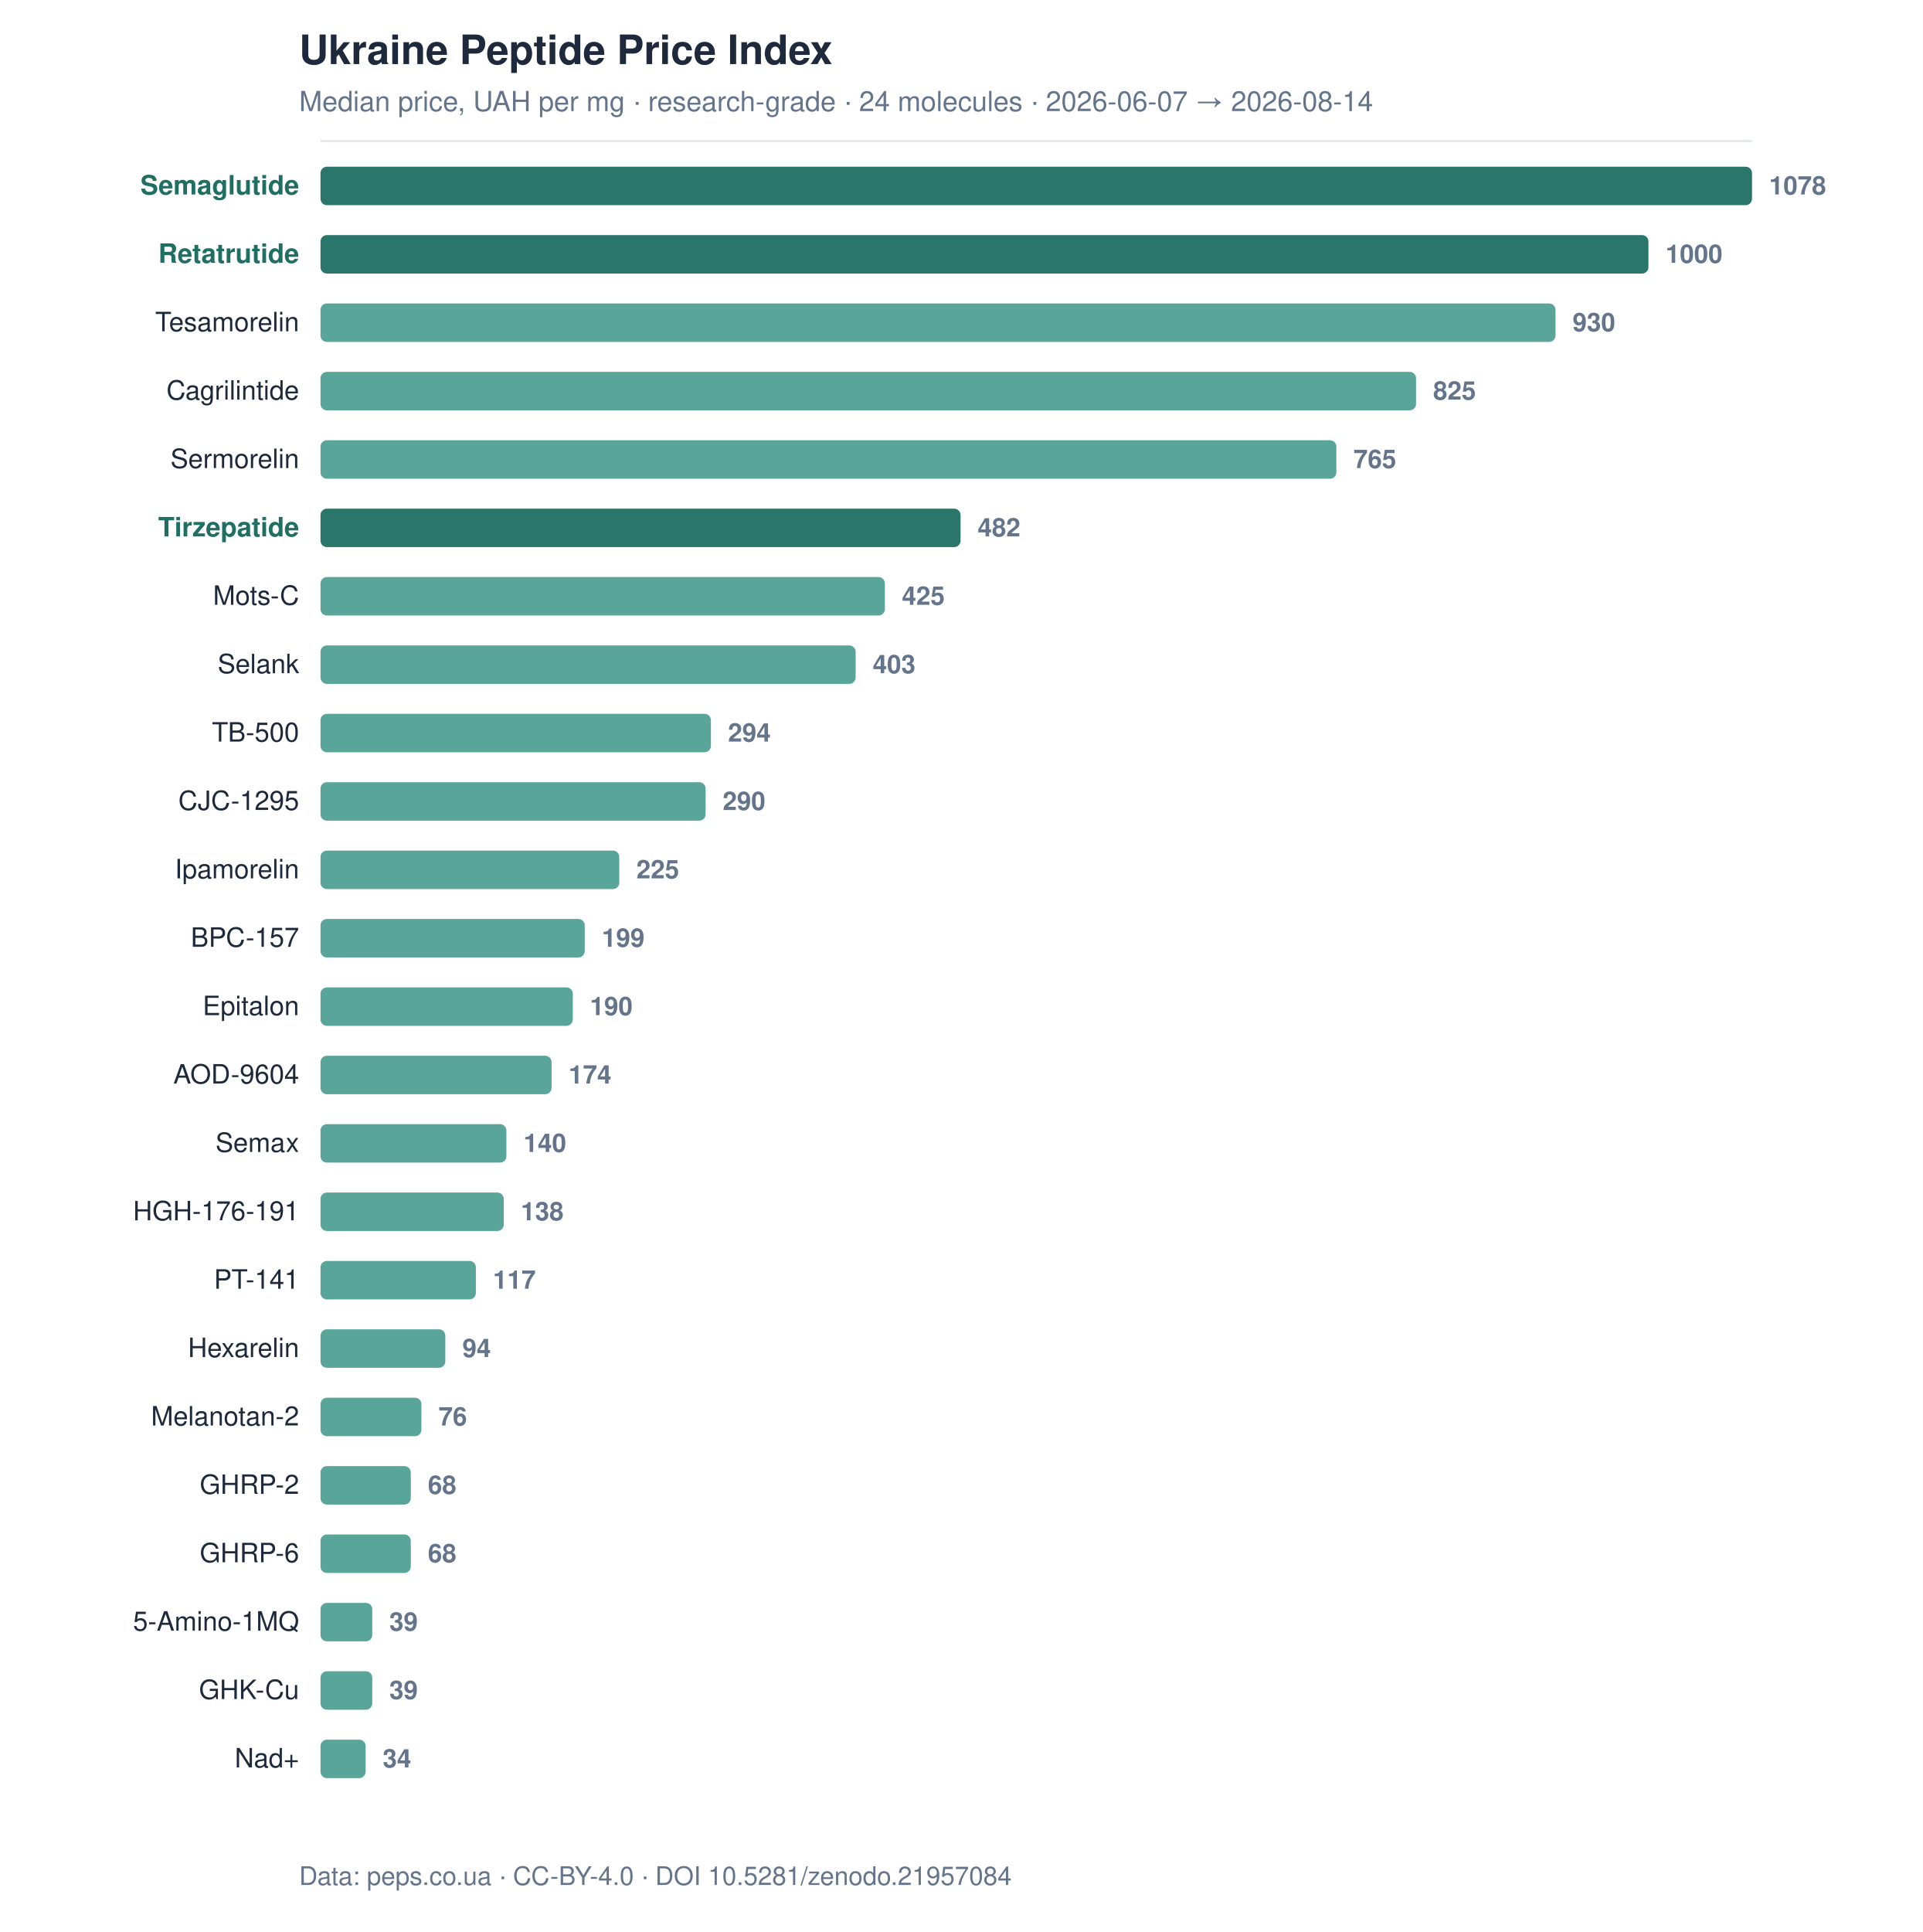
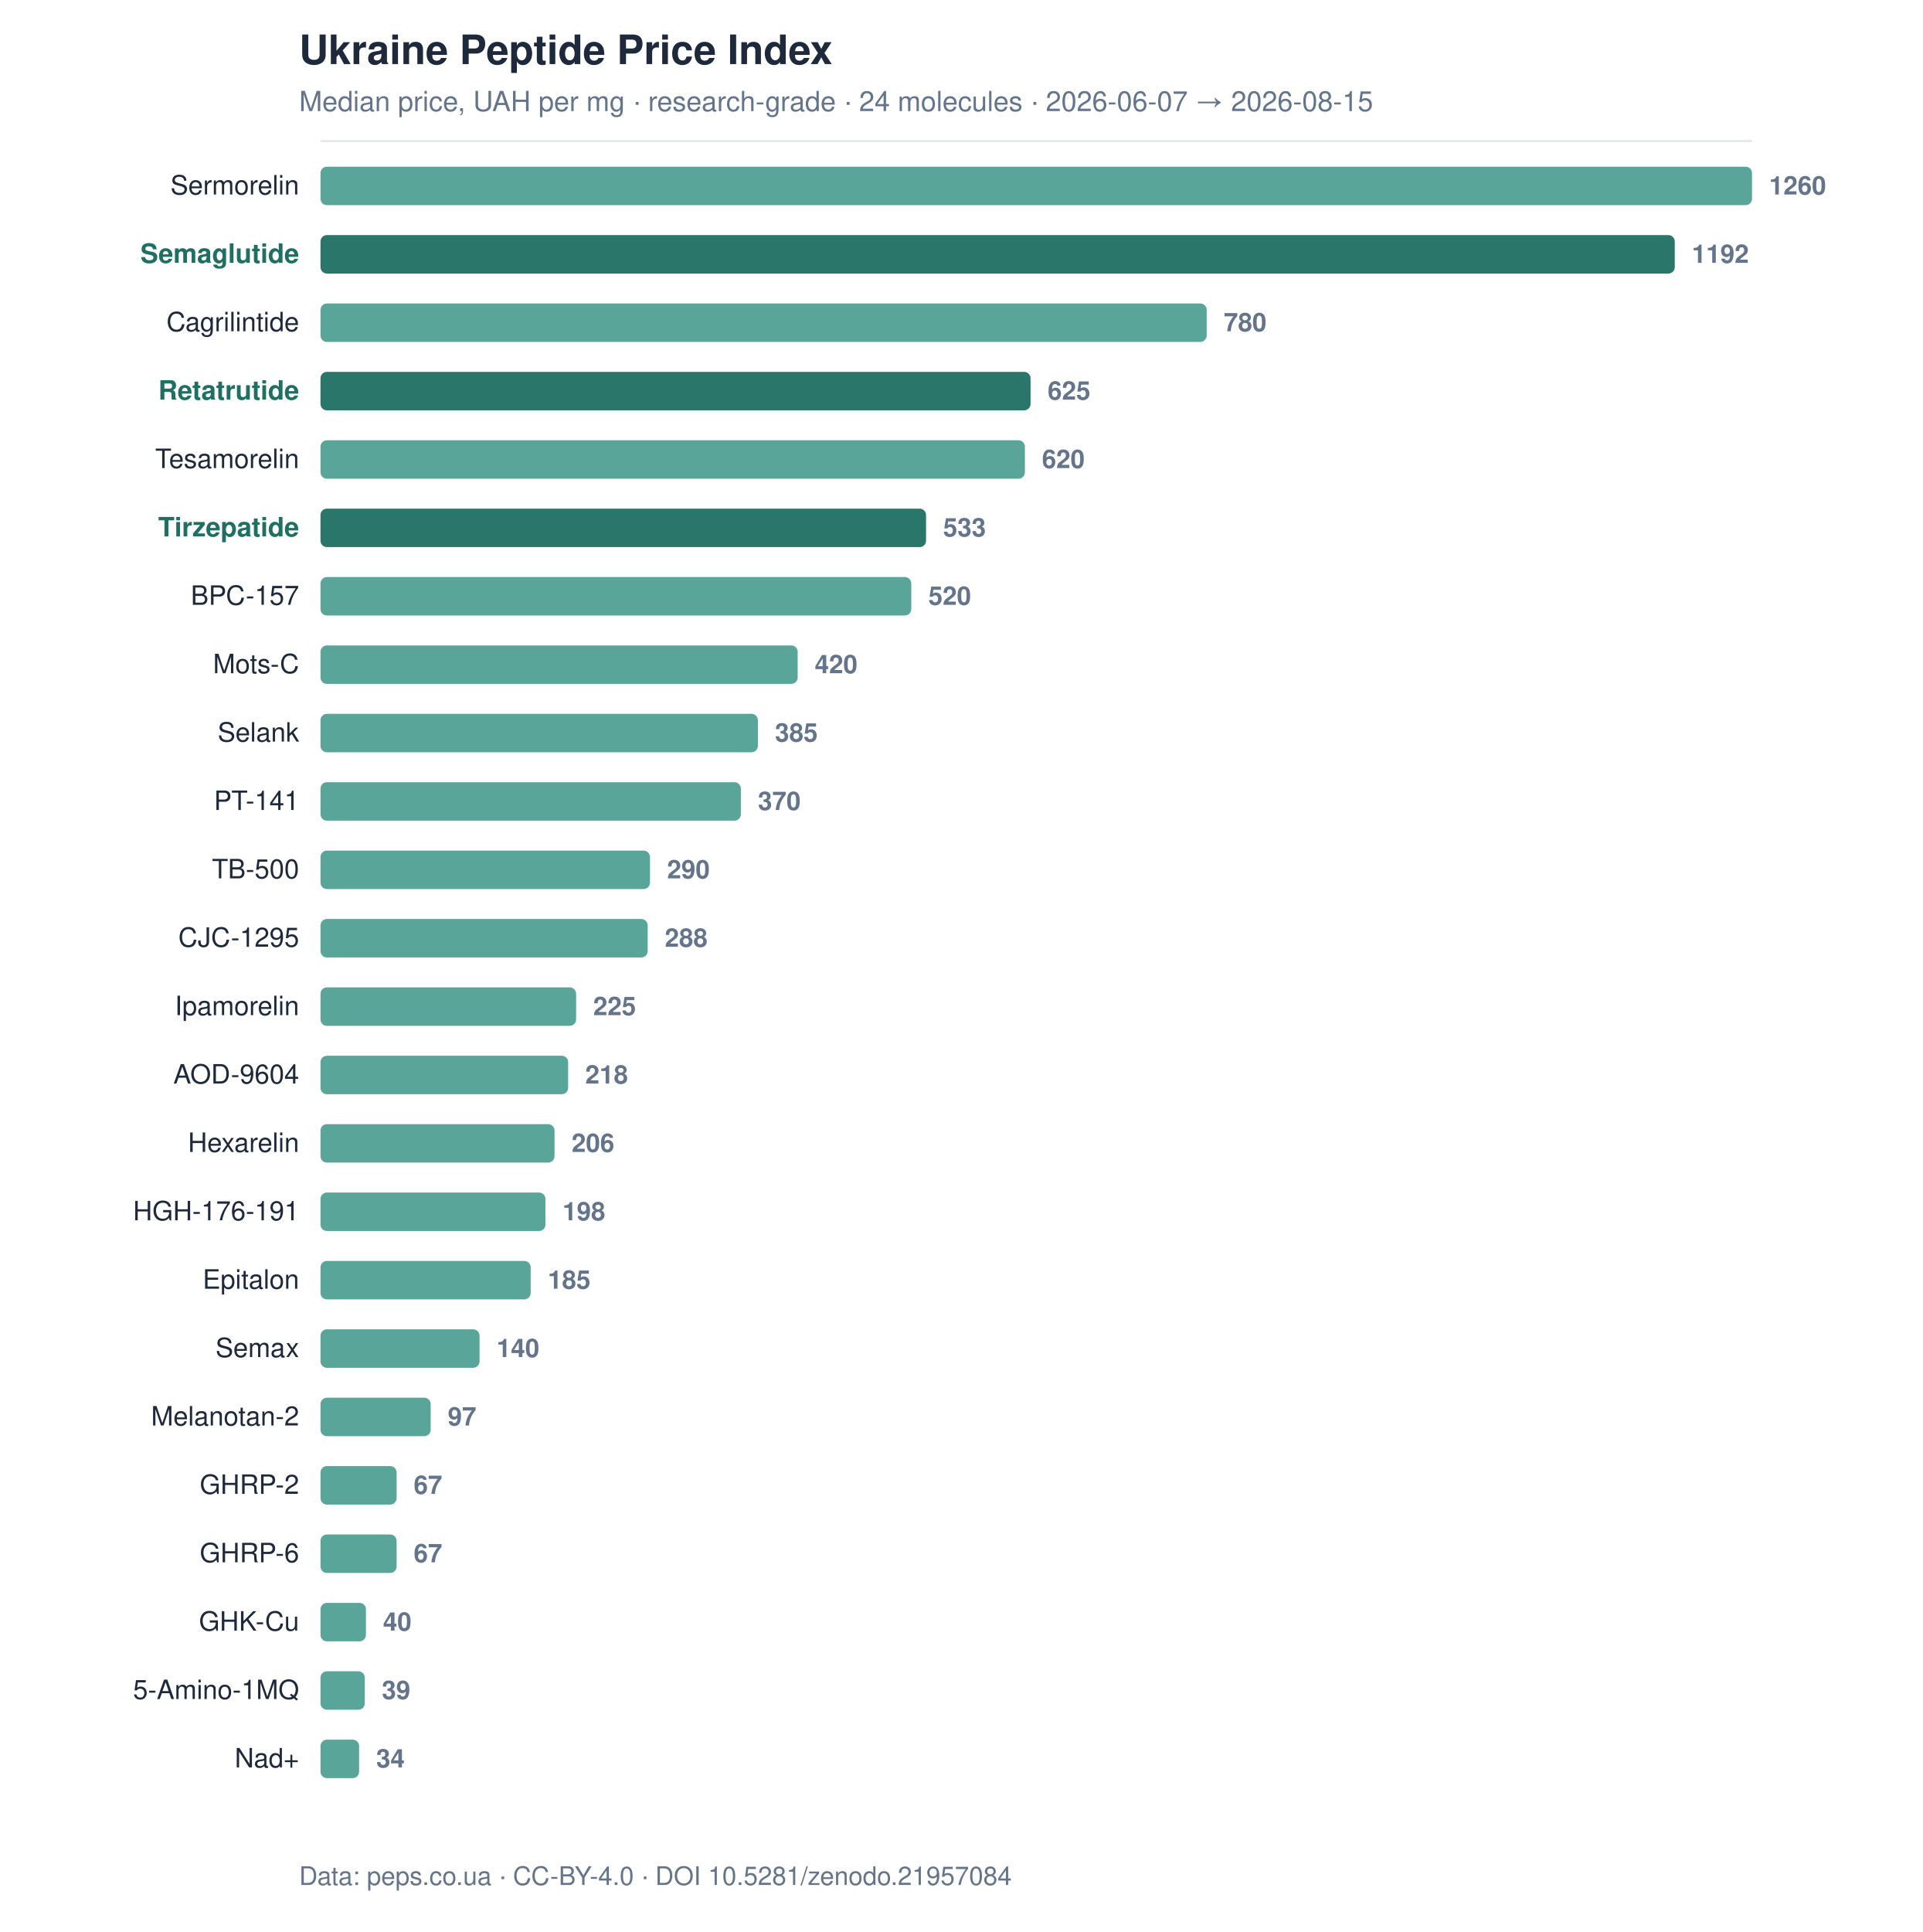
<svg xmlns="http://www.w3.org/2000/svg" width="900" height="904" viewBox="0 0 900 904" font-family="'Segoe UI',system-ui,-apple-system,Helvetica,Arial,sans-serif">
  <rect width="900" height="904" fill="#ffffff" />
  <text x="140" y="30" font-size="19" font-weight="800" fill="#1e293b">Ukraine Peptide Price Index</text>
-   <text x="140" y="52" font-size="13" fill="#64748b">Median price, UAH per mg · research-grade · 24 molecules · 2026-06-07 → 2026-08-14</text>
+   <text x="140" y="52" font-size="13" fill="#64748b">Median price, UAH per mg · research-grade · 24 molecules · 2026-06-07 → 2026-08-15</text>
  <line x1="150" y1="66" x2="820" y2="66" stroke="#e2e8f0" />
-   <text x="140" y="91" text-anchor="end" font-size="12.5" fill="#1f6f63" font-weight="700">Semaglutide</text>
-   <rect x="150" y="78" width="670" height="18" rx="3" fill="#1f6f63" opacity="0.95" />
-   <text x="828" y="91" font-size="12" fill="#64748b" font-weight="600">1078</text>
-   <text x="140" y="123" text-anchor="end" font-size="12.5" fill="#1f6f63" font-weight="700">Retatrutide</text>
-   <rect x="150" y="110" width="621.521" height="18" rx="3" fill="#1f6f63" opacity="0.95" />
-   <text x="779.521" y="123" font-size="12" fill="#64748b" font-weight="600">1000</text>
-   <text x="140" y="155" text-anchor="end" font-size="12.5" fill="#1e293b">Tesamorelin</text>
-   <rect x="150" y="142" width="578.015" height="18" rx="3" fill="#2f8f80" opacity="0.8" />
-   <text x="736.015" y="155" font-size="12" fill="#64748b" font-weight="600">930</text>
-   <text x="140" y="187" text-anchor="end" font-size="12.5" fill="#1e293b">Cagrilintide</text>
-   <rect x="150" y="174" width="512.755" height="18" rx="3" fill="#2f8f80" opacity="0.8" />
-   <text x="670.755" y="187" font-size="12" fill="#64748b" font-weight="600">825</text>
-   <text x="140" y="219" text-anchor="end" font-size="12.5" fill="#1e293b">Sermorelin</text>
-   <rect x="150" y="206" width="475.464" height="18" rx="3" fill="#2f8f80" opacity="0.8" />
-   <text x="633.464" y="219" font-size="12" fill="#64748b" font-weight="600">765</text>
+   <text x="140" y="91" text-anchor="end" font-size="12.5" fill="#1e293b">Sermorelin</text>
+   <rect x="150" y="78" width="670" height="18" rx="3" fill="#2f8f80" opacity="0.8" />
+   <text x="828" y="91" font-size="12" fill="#64748b" font-weight="600">1260</text>
+   <text x="140" y="123" text-anchor="end" font-size="12.5" fill="#1f6f63" font-weight="700">Semaglutide</text>
+   <rect x="150" y="110" width="633.841" height="18" rx="3" fill="#1f6f63" opacity="0.95" />
+   <text x="791.841" y="123" font-size="12" fill="#64748b" font-weight="600">1192</text>
+   <text x="140" y="155" text-anchor="end" font-size="12.5" fill="#1e293b">Cagrilintide</text>
+   <rect x="150" y="142" width="414.762" height="18" rx="3" fill="#2f8f80" opacity="0.8" />
+   <text x="572.762" y="155" font-size="12" fill="#64748b" font-weight="600">780</text>
+   <text x="140" y="187" text-anchor="end" font-size="12.5" fill="#1f6f63" font-weight="700">Retatrutide</text>
+   <rect x="150" y="174" width="332.341" height="18" rx="3" fill="#1f6f63" opacity="0.95" />
+   <text x="490.341" y="187" font-size="12" fill="#64748b" font-weight="600">625</text>
+   <text x="140" y="219" text-anchor="end" font-size="12.5" fill="#1e293b">Tesamorelin</text>
+   <rect x="150" y="206" width="329.683" height="18" rx="3" fill="#2f8f80" opacity="0.8" />
+   <text x="487.683" y="219" font-size="12" fill="#64748b" font-weight="600">620</text>
  <text x="140" y="251" text-anchor="end" font-size="12.5" fill="#1f6f63" font-weight="700">Tirzepatide</text>
-   <rect x="150" y="238" width="299.573" height="18" rx="3" fill="#1f6f63" opacity="0.95" />
-   <text x="457.573" y="251" font-size="12" fill="#64748b" font-weight="600">482</text>
-   <text x="140" y="283" text-anchor="end" font-size="12.5" fill="#1e293b">Mots-C</text>
-   <rect x="150" y="270" width="264.147" height="18" rx="3" fill="#2f8f80" opacity="0.8" />
-   <text x="422.147" y="283" font-size="12" fill="#64748b" font-weight="600">425</text>
-   <text x="140" y="315" text-anchor="end" font-size="12.5" fill="#1e293b">Selank</text>
-   <rect x="150" y="302" width="250.473" height="18" rx="3" fill="#2f8f80" opacity="0.8" />
-   <text x="408.473" y="315" font-size="12" fill="#64748b" font-weight="600">403</text>
-   <text x="140" y="347" text-anchor="end" font-size="12.5" fill="#1e293b">TB-500</text>
-   <rect x="150" y="334" width="182.727" height="18" rx="3" fill="#2f8f80" opacity="0.8" />
-   <text x="340.727" y="347" font-size="12" fill="#64748b" font-weight="600">294</text>
-   <text x="140" y="379" text-anchor="end" font-size="12.5" fill="#1e293b">CJC-1295</text>
-   <rect x="150" y="366" width="180.241" height="18" rx="3" fill="#2f8f80" opacity="0.8" />
-   <text x="338.241" y="379" font-size="12" fill="#64748b" font-weight="600">290</text>
-   <text x="140" y="411" text-anchor="end" font-size="12.5" fill="#1e293b">Ipamorelin</text>
-   <rect x="150" y="398" width="139.842" height="18" rx="3" fill="#2f8f80" opacity="0.8" />
-   <text x="297.842" y="411" font-size="12" fill="#64748b" font-weight="600">225</text>
-   <text x="140" y="443" text-anchor="end" font-size="12.5" fill="#1e293b">BPC-157</text>
-   <rect x="150" y="430" width="123.683" height="18" rx="3" fill="#2f8f80" opacity="0.8" />
-   <text x="281.683" y="443" font-size="12" fill="#64748b" font-weight="600">199</text>
-   <text x="140" y="475" text-anchor="end" font-size="12.5" fill="#1e293b">Epitalon</text>
-   <rect x="150" y="462" width="118.089" height="18" rx="3" fill="#2f8f80" opacity="0.8" />
-   <text x="276.089" y="475" font-size="12" fill="#64748b" font-weight="600">190</text>
+   <rect x="150" y="238" width="283.421" height="18" rx="3" fill="#1f6f63" opacity="0.95" />
+   <text x="441.421" y="251" font-size="12" fill="#64748b" font-weight="600">533</text>
+   <text x="140" y="283" text-anchor="end" font-size="12.5" fill="#1e293b">BPC-157</text>
+   <rect x="150" y="270" width="276.508" height="18" rx="3" fill="#2f8f80" opacity="0.8" />
+   <text x="434.508" y="283" font-size="12" fill="#64748b" font-weight="600">520</text>
+   <text x="140" y="315" text-anchor="end" font-size="12.5" fill="#1e293b">Mots-C</text>
+   <rect x="150" y="302" width="223.333" height="18" rx="3" fill="#2f8f80" opacity="0.8" />
+   <text x="381.333" y="315" font-size="12" fill="#64748b" font-weight="600">420</text>
+   <text x="140" y="347" text-anchor="end" font-size="12.5" fill="#1e293b">Selank</text>
+   <rect x="150" y="334" width="204.722" height="18" rx="3" fill="#2f8f80" opacity="0.8" />
+   <text x="362.722" y="347" font-size="12" fill="#64748b" font-weight="600">385</text>
+   <text x="140" y="379" text-anchor="end" font-size="12.5" fill="#1e293b">PT-141</text>
+   <rect x="150" y="366" width="196.746" height="18" rx="3" fill="#2f8f80" opacity="0.8" />
+   <text x="354.746" y="379" font-size="12" fill="#64748b" font-weight="600">370</text>
+   <text x="140" y="411" text-anchor="end" font-size="12.5" fill="#1e293b">TB-500</text>
+   <rect x="150" y="398" width="154.206" height="18" rx="3" fill="#2f8f80" opacity="0.8" />
+   <text x="312.206" y="411" font-size="12" fill="#64748b" font-weight="600">290</text>
+   <text x="140" y="443" text-anchor="end" font-size="12.5" fill="#1e293b">CJC-1295</text>
+   <rect x="150" y="430" width="153.143" height="18" rx="3" fill="#2f8f80" opacity="0.8" />
+   <text x="311.143" y="443" font-size="12" fill="#64748b" font-weight="600">288</text>
+   <text x="140" y="475" text-anchor="end" font-size="12.5" fill="#1e293b">Ipamorelin</text>
+   <rect x="150" y="462" width="119.643" height="18" rx="3" fill="#2f8f80" opacity="0.8" />
+   <text x="277.643" y="475" font-size="12" fill="#64748b" font-weight="600">225</text>
  <text x="140" y="507" text-anchor="end" font-size="12.5" fill="#1e293b">AOD-9604</text>
-   <rect x="150" y="494" width="108.145" height="18" rx="3" fill="#2f8f80" opacity="0.8" />
-   <text x="266.145" y="507" font-size="12" fill="#64748b" font-weight="600">174</text>
-   <text x="140" y="539" text-anchor="end" font-size="12.5" fill="#1e293b">Semax</text>
-   <rect x="150" y="526" width="87.013" height="18" rx="3" fill="#2f8f80" opacity="0.8" />
-   <text x="245.013" y="539" font-size="12" fill="#64748b" font-weight="600">140</text>
+   <rect x="150" y="494" width="115.921" height="18" rx="3" fill="#2f8f80" opacity="0.8" />
+   <text x="273.921" y="507" font-size="12" fill="#64748b" font-weight="600">218</text>
+   <text x="140" y="539" text-anchor="end" font-size="12.5" fill="#1e293b">Hexarelin</text>
+   <rect x="150" y="526" width="109.54" height="18" rx="3" fill="#2f8f80" opacity="0.8" />
+   <text x="267.54" y="539" font-size="12" fill="#64748b" font-weight="600">206</text>
  <text x="140" y="571" text-anchor="end" font-size="12.5" fill="#1e293b">HGH-176-191</text>
-   <rect x="150" y="558" width="85.77" height="18" rx="3" fill="#2f8f80" opacity="0.8" />
-   <text x="243.77" y="571" font-size="12" fill="#64748b" font-weight="600">138</text>
-   <text x="140" y="603" text-anchor="end" font-size="12.5" fill="#1e293b">PT-141</text>
-   <rect x="150" y="590" width="72.718" height="18" rx="3" fill="#2f8f80" opacity="0.8" />
-   <text x="230.718" y="603" font-size="12" fill="#64748b" font-weight="600">117</text>
-   <text x="140" y="635" text-anchor="end" font-size="12.5" fill="#1e293b">Hexarelin</text>
-   <rect x="150" y="622" width="58.423" height="18" rx="3" fill="#2f8f80" opacity="0.8" />
-   <text x="216.423" y="635" font-size="12" fill="#64748b" font-weight="600">94</text>
+   <rect x="150" y="558" width="105.286" height="18" rx="3" fill="#2f8f80" opacity="0.8" />
+   <text x="263.286" y="571" font-size="12" fill="#64748b" font-weight="600">198</text>
+   <text x="140" y="603" text-anchor="end" font-size="12.5" fill="#1e293b">Epitalon</text>
+   <rect x="150" y="590" width="98.373" height="18" rx="3" fill="#2f8f80" opacity="0.8" />
+   <text x="256.373" y="603" font-size="12" fill="#64748b" font-weight="600">185</text>
+   <text x="140" y="635" text-anchor="end" font-size="12.5" fill="#1e293b">Semax</text>
+   <rect x="150" y="622" width="74.444" height="18" rx="3" fill="#2f8f80" opacity="0.8" />
+   <text x="232.444" y="635" font-size="12" fill="#64748b" font-weight="600">140</text>
  <text x="140" y="667" text-anchor="end" font-size="12.5" fill="#1e293b">Melanotan-2</text>
-   <rect x="150" y="654" width="47.236" height="18" rx="3" fill="#2f8f80" opacity="0.8" />
-   <text x="205.236" y="667" font-size="12" fill="#64748b" font-weight="600">76</text>
+   <rect x="150" y="654" width="51.579" height="18" rx="3" fill="#2f8f80" opacity="0.8" />
+   <text x="209.579" y="667" font-size="12" fill="#64748b" font-weight="600">97</text>
  <text x="140" y="699" text-anchor="end" font-size="12.5" fill="#1e293b">GHRP-2</text>
-   <rect x="150" y="686" width="42.263" height="18" rx="3" fill="#2f8f80" opacity="0.8" />
-   <text x="200.263" y="699" font-size="12" fill="#64748b" font-weight="600">68</text>
+   <rect x="150" y="686" width="35.627" height="18" rx="3" fill="#2f8f80" opacity="0.8" />
+   <text x="193.627" y="699" font-size="12" fill="#64748b" font-weight="600">67</text>
  <text x="140" y="731" text-anchor="end" font-size="12.5" fill="#1e293b">GHRP-6</text>
-   <rect x="150" y="718" width="42.263" height="18" rx="3" fill="#2f8f80" opacity="0.8" />
-   <text x="200.263" y="731" font-size="12" fill="#64748b" font-weight="600">68</text>
-   <text x="140" y="763" text-anchor="end" font-size="12.5" fill="#1e293b">5-Amino-1MQ</text>
-   <rect x="150" y="750" width="24.239" height="18" rx="3" fill="#2f8f80" opacity="0.8" />
-   <text x="182.239" y="763" font-size="12" fill="#64748b" font-weight="600">39</text>
-   <text x="140" y="795" text-anchor="end" font-size="12.5" fill="#1e293b">GHK-Cu</text>
-   <rect x="150" y="782" width="24.239" height="18" rx="3" fill="#2f8f80" opacity="0.8" />
-   <text x="182.239" y="795" font-size="12" fill="#64748b" font-weight="600">39</text>
+   <rect x="150" y="718" width="35.627" height="18" rx="3" fill="#2f8f80" opacity="0.8" />
+   <text x="193.627" y="731" font-size="12" fill="#64748b" font-weight="600">67</text>
+   <text x="140" y="763" text-anchor="end" font-size="12.5" fill="#1e293b">GHK-Cu</text>
+   <rect x="150" y="750" width="21.27" height="18" rx="3" fill="#2f8f80" opacity="0.8" />
+   <text x="179.27" y="763" font-size="12" fill="#64748b" font-weight="600">40</text>
+   <text x="140" y="795" text-anchor="end" font-size="12.5" fill="#1e293b">5-Amino-1MQ</text>
+   <rect x="150" y="782" width="20.738" height="18" rx="3" fill="#2f8f80" opacity="0.8" />
+   <text x="178.738" y="795" font-size="12" fill="#64748b" font-weight="600">39</text>
  <text x="140" y="827" text-anchor="end" font-size="12.5" fill="#1e293b">Nad+</text>
-   <rect x="150" y="814" width="21.132" height="18" rx="3" fill="#2f8f80" opacity="0.8" />
-   <text x="179.132" y="827" font-size="12" fill="#64748b" font-weight="600">34</text>
+   <rect x="150" y="814" width="18.079" height="18" rx="3" fill="#2f8f80" opacity="0.8" />
+   <text x="176.079" y="827" font-size="12" fill="#64748b" font-weight="600">34</text>
  <text x="140" y="882" font-size="12" fill="#64748b">Data: peps.co.ua · CC-BY-4.0 · DOI 10.5281/zenodo.21957084</text>
</svg>
